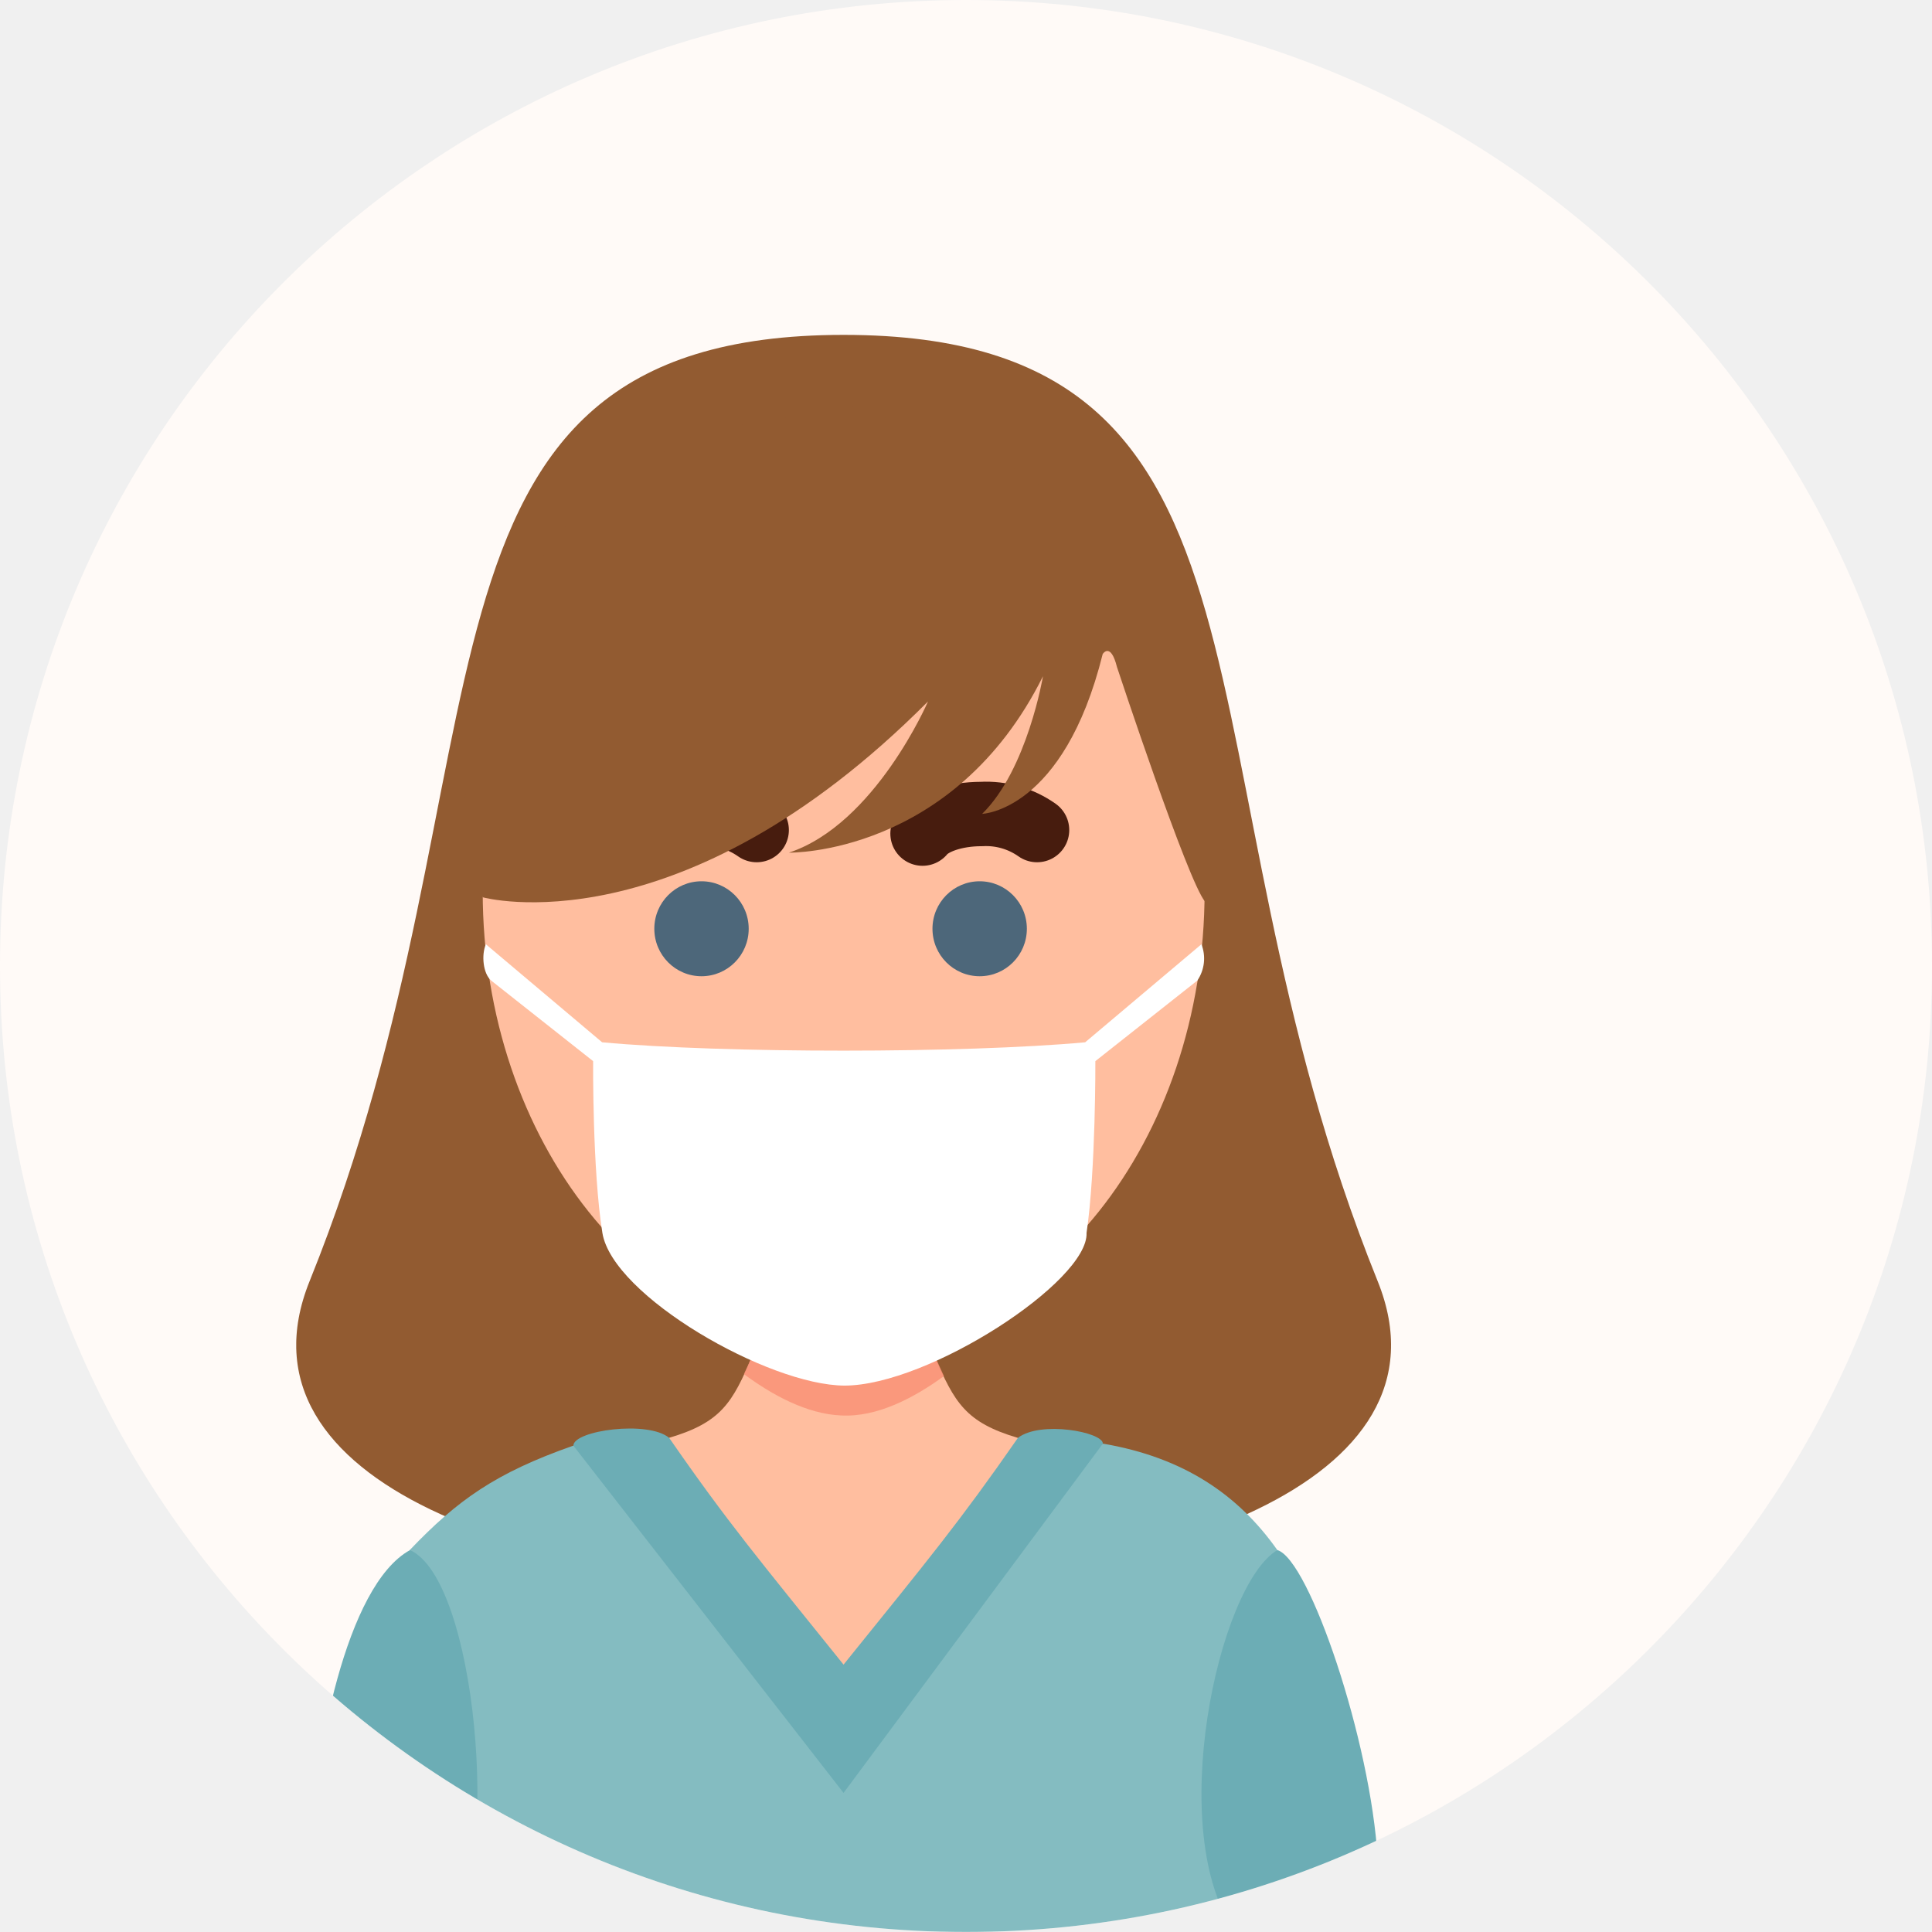
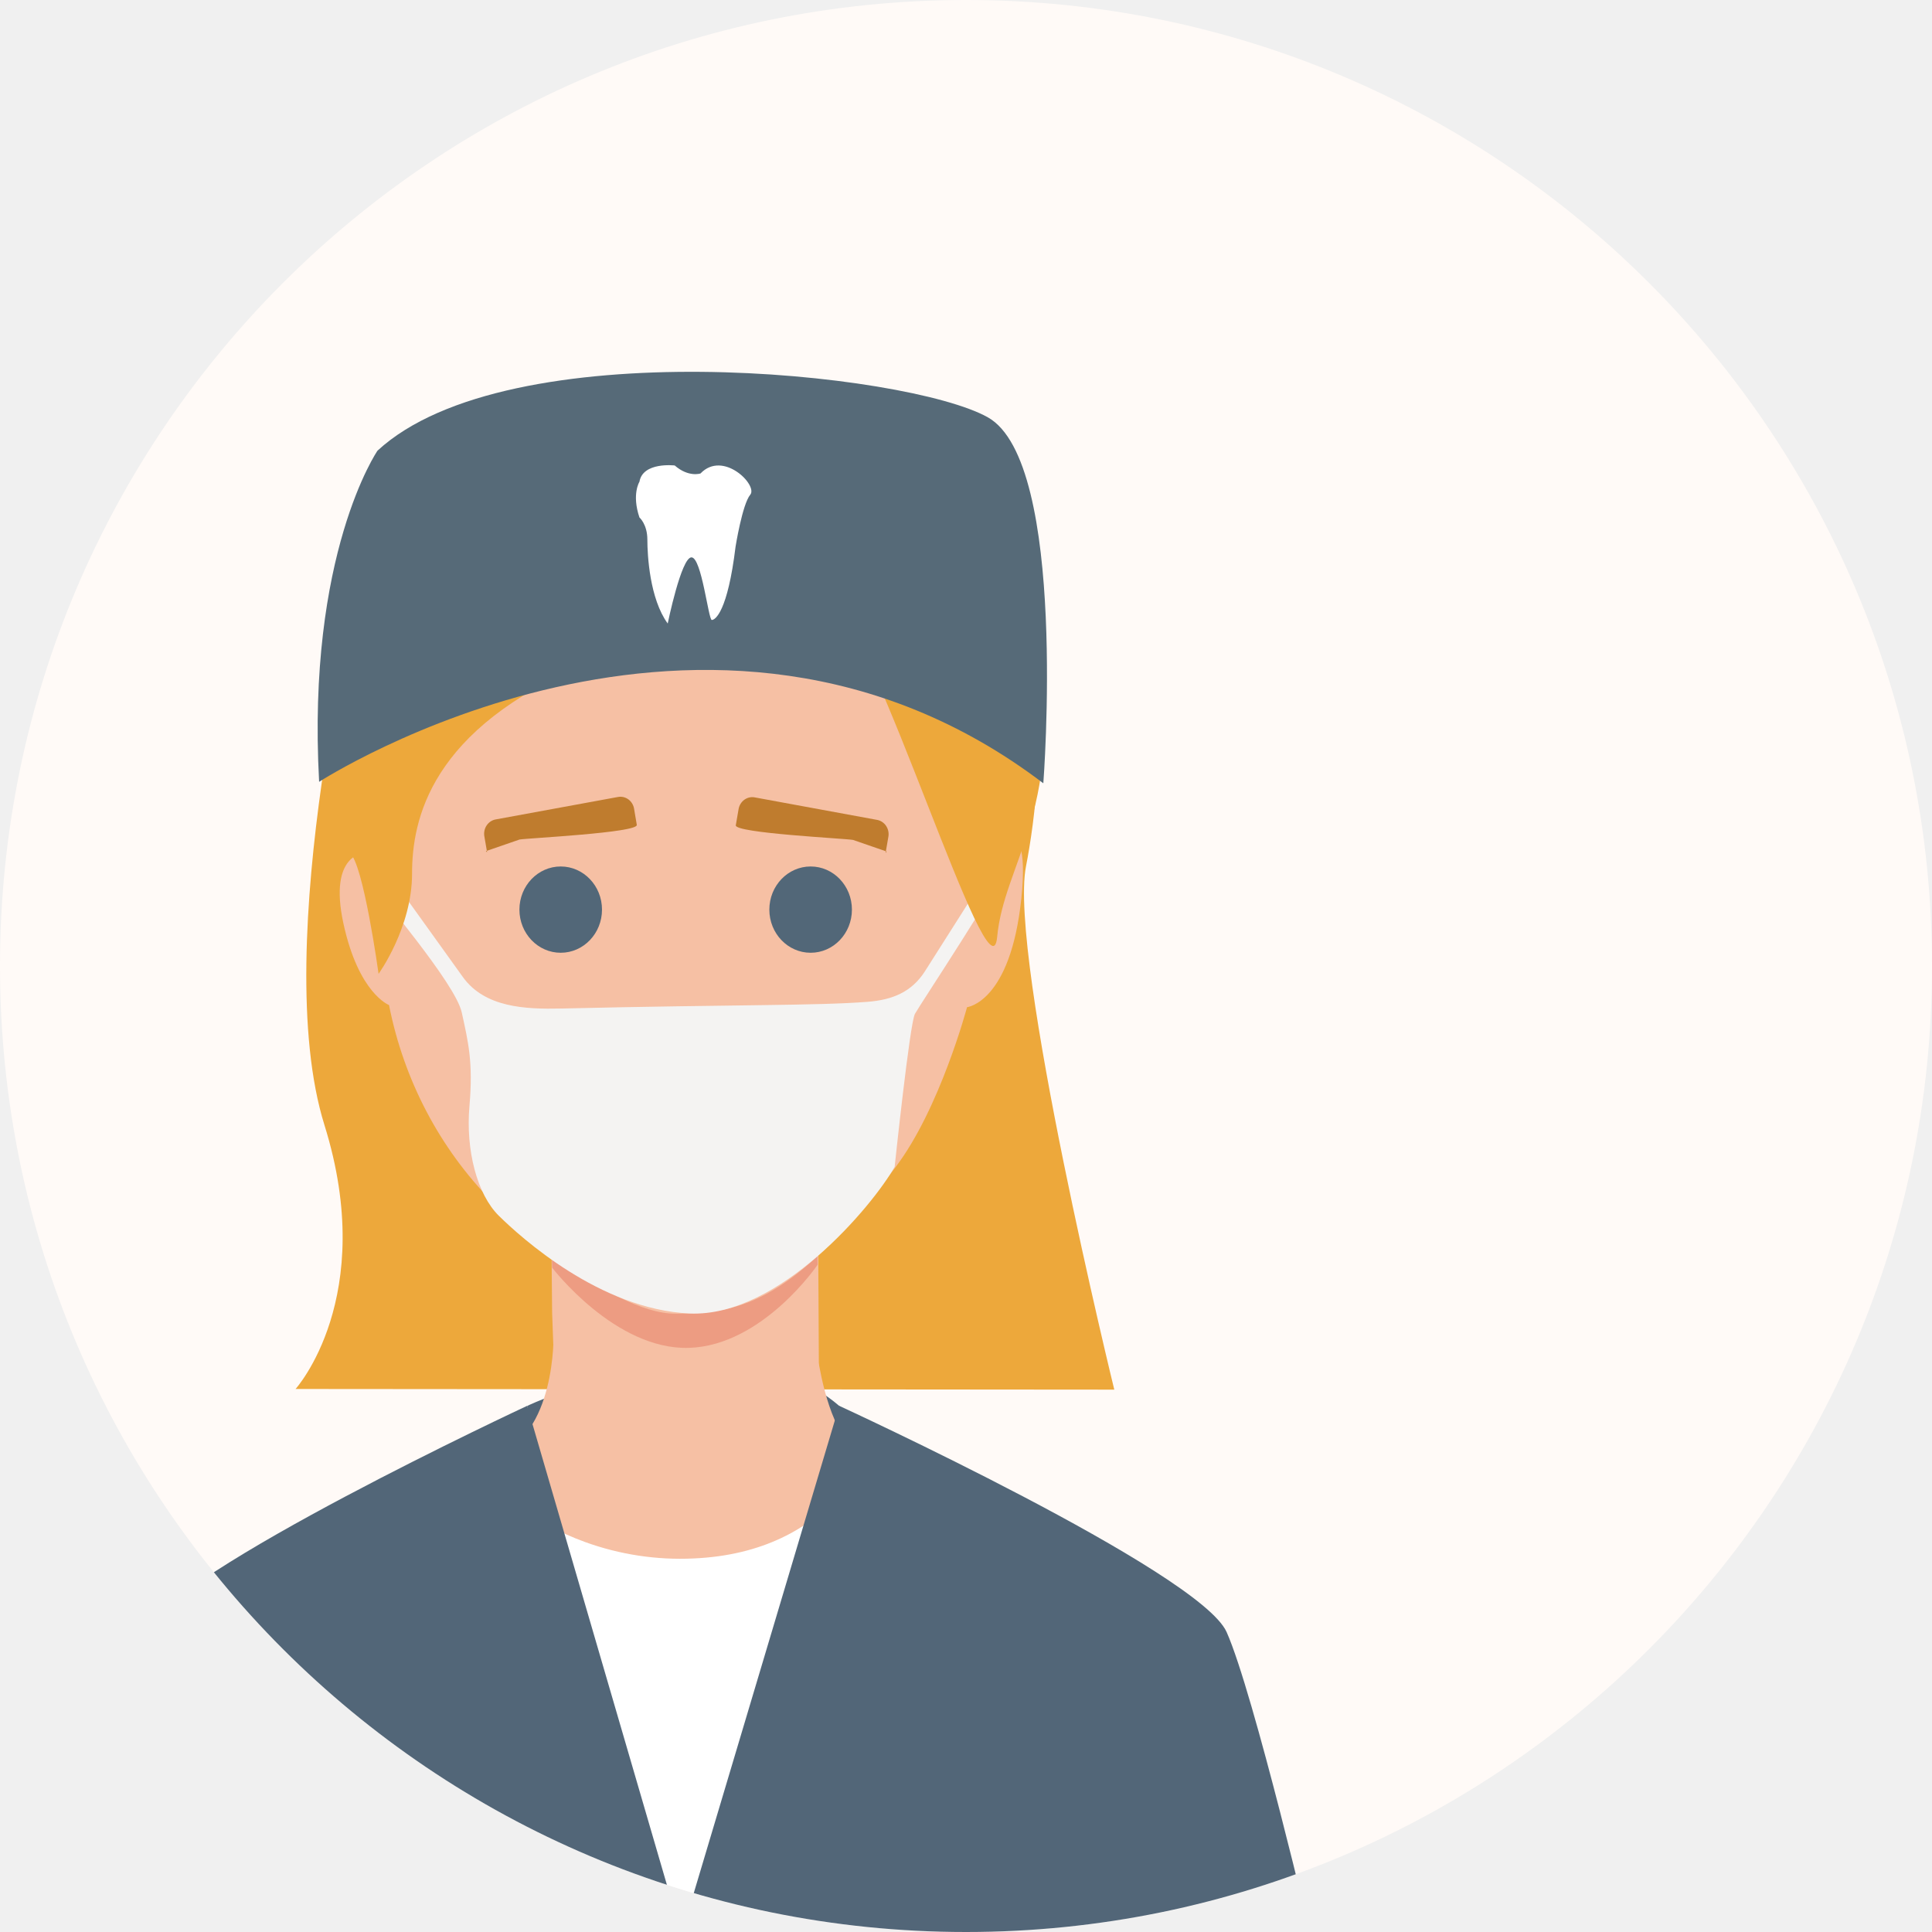
<svg xmlns="http://www.w3.org/2000/svg" width="150" height="150" viewBox="0 0 150 150" fill="none">
  <circle cx="75" cy="75" r="75" fill="#FFFAF7" />
-   <mask id="mask0" mask-type="alpha" maskUnits="userSpaceOnUse" x="0" y="0" width="150" height="150">
-     <circle cx="75" cy="75" r="75" fill="#FCECE5" />
+   <mask id="mask0" style="mask-type:alpha" maskUnits="userSpaceOnUse" x="0" y="0" width="150" height="150">
+     <circle cx="75" cy="75" r="75" fill="#FFFAF7" />
  </mask>
  <g mask="url(#mask0)">
-     <g clip-path="url(#clip0)">
-       <path d="M106.963 99.473C90.587 58.912 101.572 26 65.5 26C29.428 26 40.413 58.927 24.036 99.473C11.331 130.98 119.669 130.98 106.963 99.473Z" fill="#925B31" />
-       <path d="M65.5 104.348C80.978 104.348 93.524 88.617 93.524 69.212C93.524 49.807 80.978 34.076 65.5 34.076C50.023 34.076 37.477 49.807 37.477 69.212C37.477 88.617 50.023 104.348 65.5 104.348Z" fill="#FFBE9F" />
-       <path d="M58.416 105.239C56.876 108.911 55.99 110.44 51.938 111.635C51.463 114.257 58.877 122.774 65.478 130.293C72.072 122.774 79.494 114.257 79.019 111.635C74.987 110.44 74.102 108.911 72.54 105.239C72.468 104.964 58.639 105.232 58.416 105.239Z" fill="#FFBE9F" />
-       <path d="M54.465 75.795C56.488 75.795 58.129 74.145 58.129 72.109C58.129 70.073 56.488 68.422 54.465 68.422C52.441 68.422 50.801 70.073 50.801 72.109C50.801 74.145 52.441 75.795 54.465 75.795Z" fill="#4D677A" />
-       <path d="M76.061 75.795C78.084 75.795 79.725 74.145 79.725 72.109C79.725 70.073 78.084 68.422 76.061 68.422C74.037 68.422 72.397 70.073 72.397 72.109C72.397 74.145 74.037 75.795 76.061 75.795Z" fill="#4D677A" />
-       <path d="M49.857 64.721C50.577 63.83 52.37 63.2 54.428 63.2C55.966 63.116 57.487 63.555 58.748 64.445" stroke="#471C0E" stroke-width="5" stroke-linecap="round" stroke-linejoin="round" />
-       <path d="M71.626 64.72C72.346 63.829 74.145 63.199 76.197 63.199C77.735 63.117 79.255 63.556 80.516 64.445" stroke="#471C0E" stroke-width="5" stroke-linecap="round" stroke-linejoin="round" />
-       <path d="M37.498 69.669C37.498 69.669 52.723 73.877 72.051 54.459C72.051 54.459 67.948 63.983 61.253 66.2C61.253 66.2 74.038 66.439 80.977 52.503C80.977 52.503 79.76 59.746 76.255 63.187C76.255 63.187 82.575 62.991 85.613 50.779C85.613 50.779 86.225 49.809 86.721 51.786C86.721 51.786 92.25 68.525 93.574 70.017L95.943 63.187L87.506 42.616L79.062 36.482L66.465 31.578L54.465 33.505L46.23 37.85L39.96 46.136L34.921 66.569L37.498 69.669Z" fill="#925B31" />
-       <path opacity="0.77" d="M73.289 106.838C73.059 106.353 72.829 105.824 72.569 105.238C72.454 104.962 58.626 105.238 58.403 105.238C58.182 105.774 57.966 106.256 57.755 106.686C59.979 108.33 62.657 109.779 65.284 109.895C68.099 110.054 70.971 108.526 73.289 106.838Z" fill="#F98D72" />
-       <path d="M93.279 73.311L84.252 80.923C74.894 81.785 56.106 81.792 46.748 80.923L37.721 73.311C37.368 74.144 37.498 75.578 38.131 76.128L46.05 82.386C46.05 82.386 45.985 90.831 46.769 95.72C47.554 100.609 59.64 107.555 65.565 107.577C72.094 107.577 84.525 99.472 84.36 95.72C85.08 90.831 85.044 82.386 85.044 82.386L92.962 76.128C93.239 75.72 93.412 75.25 93.468 74.759C93.523 74.268 93.458 73.771 93.279 73.311Z" fill="white" />
-       <path d="M35.079 149.994H95.921C93.523 142.657 95.812 126.816 99.174 120.348C96.151 116.068 91.925 113.156 85.634 112.084C77.113 117.977 70.186 125.913 65.478 135.175C62.246 126.215 49.958 113.308 44.502 112.243C38.476 114.358 35.525 116.459 31.811 120.348C35.64 128.511 36.101 140.6 35.079 149.994Z" fill="#84BCC1" />
-       <path d="M35.878 149.993V148.74C33.956 148.74 28.463 146.828 26.088 144.438L26.189 149.993H35.878Z" fill="#FBCBA6" />
-       <path d="M104.775 149.993L104.876 144.438C102.5 146.828 97.001 148.74 95.086 148.74V149.993H104.775Z" fill="#FBCBA6" />
-       <path d="M95.914 149.993C100.233 148.545 103.623 147.096 106.963 144.336C106.438 135.174 101.644 121.065 99.175 120.348C94.56 123.086 90.4 142.381 95.914 149.993Z" fill="#6CADB5" />
-       <path d="M31.832 120.348C26.851 123.086 24.353 136.326 24.036 144.336C27.376 147.081 30.767 148.545 35.079 149.993C38.836 144.438 37.001 122.673 31.832 120.348Z" fill="#6CADB5" />
-       <path d="M85.627 112.083C85.627 111.185 80.79 110.279 79.033 111.634C74.506 118.152 72.101 121.05 65.493 129.241C58.885 121.028 56.48 118.174 51.953 111.634C50.311 110.258 44.517 111.062 44.517 112.242L65.493 139.201L85.627 112.083Z" fill="#6CADB5" />
-     </g>
+     <path d="M28.06 44.736C28.06 44.736 20.803 73.288 25.191 87.353C29.366 100.735 22.948 107.84 22.948 107.84L86.513 107.891C86.513 107.891 78.289 74.295 79.656 67.271C81.024 60.248 83.602 38.387 65.059 35.784C46.517 33.181 28.06 44.736 28.06 44.736Z" fill="#EDA83B" />
+     <path d="M40.933 109.154C40.933 109.154 56.538 101.733 65.158 109.154C73.779 116.574 50.35 118.877 45.827 116.299C41.304 113.721 40.933 109.154 40.933 109.154Z" fill="#526678" />
+     <path d="M42.976 103.602C42.976 103.602 43.191 111.496 38.335 113.075C33.479 114.654 37.472 124.127 51.069 125.48C64.667 126.834 70.387 115.556 67.689 113.864C64.991 112.173 64.07 108.549 63.588 105.97C63.106 103.391 42.976 103.602 42.976 103.602Z" fill="#F6C0A4" />
+     <path d="M42.759 90.749L42.867 101.914L43.298 113.755C43.298 113.755 52.471 120.085 63.104 113.562L63.587 108.117L63.479 87.93L42.759 90.749Z" fill="#F6C0A4" />
+     <path d="M42.759 93.682L42.867 98.418C42.867 98.418 47.751 104.824 53.488 104.648C59.225 104.472 63.479 98.193 63.479 98.193L63.371 92.441L42.759 93.682Z" fill="#ED9C82" />
+     <path d="M30.211 78.065C30.206 78.041 30.203 78.03 30.203 78.03C30.203 78.03 27.842 77.148 26.66 71.683C25.479 66.218 28.348 66.217 28.348 66.217C28.348 66.217 26.182 60.03 28.038 48.736C29.893 37.443 74.095 43.982 77.638 46.626C81.181 49.271 76.43 65.86 76.43 65.86C76.43 65.86 80.141 61.629 79.298 69.739C78.455 77.848 75.081 78.197 75.081 78.197C75.081 78.197 72.976 86.091 69.52 90.63C61.697 100.909 57.703 101.997 52.469 101.997C47.235 101.997 38.972 94.063 38.972 94.063L38.216 93.296C34.149 89.171 31.36 83.865 30.211 78.065Z" fill="#F6C0A4" />
+     <path d="M68.843 66.114L66.232 65.212C65.647 65.099 57.024 64.684 57.127 64.074L57.343 62.822C57.367 62.677 57.419 62.537 57.495 62.412C57.572 62.287 57.671 62.179 57.787 62.094C57.903 62.01 58.034 61.949 58.172 61.917C58.311 61.885 58.454 61.882 58.593 61.908L68.098 63.656C68.237 63.681 68.371 63.736 68.49 63.815C68.61 63.895 68.714 63.998 68.795 64.119C68.876 64.24 68.934 64.377 68.965 64.522C68.996 64.666 68.999 64.816 68.974 64.962L68.758 66.214L68.843 66.114Z" fill="#BF7C2E" />
+     <path d="M43.533 73.972C45.303 73.972 46.739 72.473 46.739 70.623C46.739 68.773 45.303 67.273 43.533 67.273C41.763 67.273 40.328 68.773 40.328 70.623C40.328 72.473 41.763 73.972 43.533 73.972Z" fill="#526778" />
+     <path d="M62.938 73.972C64.708 73.972 66.143 72.473 66.143 70.623C66.143 68.773 64.708 67.273 62.938 67.273C61.167 67.273 59.732 68.773 59.732 70.623C59.732 72.473 61.167 73.972 62.938 73.972Z" fill="#526778" />
+     <path d="M43.194 82.383H62.449C62.449 82.383 61.078 92.838 52.474 92.307C43.871 91.776 43.194 82.383 43.194 82.383Z" fill="white" />
+     <path d="M28.298 65.211C28.298 65.211 27.105 66.033 28.298 67.805C29.49 69.576 35.353 76.326 35.852 78.611C36.35 80.896 36.747 82.453 36.448 85.88C36.149 89.308 37.044 92.736 38.734 94.397C40.425 96.058 46.586 101.667 53.542 101.979C60.498 102.292 67.771 93.6 69.461 90.589C69.461 90.589 70.636 79.443 71.035 78.716C71.433 77.988 77.991 68.123 78.09 67.084C78.19 66.046 77.295 66.772 77.295 66.772L71.819 75.398C70.772 77.048 69.245 77.633 67.357 77.781C63.382 78.092 57.021 77.988 43.604 78.301C40.764 78.366 37.637 78.225 35.933 75.851L28.298 65.211Z" fill="#F4F3F2" />
+     <path d="M64.888 47.647C67.673 48.011 76.898 78.386 77.419 72.747C77.941 67.108 82.406 63.073 80.746 50.828C79.087 38.583 67.365 30.416 57.004 30.641C45.469 30.892 30.491 35.778 28.19 44.738C25.816 53.986 26.11 65.5 27.155 66.228C28.2 66.955 29.393 75.607 29.393 75.607C29.393 75.607 31.992 72.02 31.992 67.836C31.992 63.652 33.382 56.598 45.565 51.505L64.888 47.647Z" fill="#EDA83B" />
+     <path d="M37.725 66.083L40.336 65.181C40.92 65.074 49.543 64.654 49.441 64.043L49.23 62.792C49.206 62.646 49.154 62.507 49.078 62.382C49.002 62.257 48.903 62.148 48.787 62.063C48.67 61.978 48.539 61.918 48.401 61.886C48.262 61.854 48.119 61.851 47.98 61.877L38.48 63.621C38.341 63.647 38.208 63.701 38.088 63.78C37.968 63.86 37.865 63.963 37.783 64.085C37.702 64.206 37.644 64.343 37.614 64.487C37.583 64.632 37.58 64.781 37.604 64.927L37.82 66.178L37.725 66.083Z" fill="#BF7C2E" />
+     <path d="M72.092 148.621C72.234 147.558 72.524 144.899 72.678 140.189C72.714 139.086 72.741 137.87 72.757 136.539C72.786 134.12 72.427 131.247 71.885 128.337C71.627 126.943 71.326 125.54 71.006 124.176C70.532 122.155 70.016 120.215 69.531 118.507C68.48 114.798 67.577 112.18 67.577 112.18C67.429 112.6 67.248 113.007 67.037 113.398C65.888 115.532 64.223 117.314 62.208 118.565C61.694 118.889 61.161 119.179 60.613 119.434C58.811 120.277 56.579 120.881 53.831 120.999C50.978 121.133 48.127 120.701 45.428 119.724C44.928 119.542 44.449 119.348 43.99 119.141C39.963 117.337 37.541 114.788 36.899 114.054C36.783 113.923 36.725 113.85 36.725 113.85C36.725 114.009 36.717 114.17 36.714 114.334C36.695 115.323 36.696 116.396 36.714 117.532C36.714 117.687 36.72 117.842 36.723 118C36.796 121.442 37.025 125.41 37.316 129.338C37.425 130.853 37.55 132.362 37.675 133.833C37.783 135.117 37.891 136.372 38.008 137.577C38.489 142.744 38.958 146.967 39.135 148.525L72.092 148.621Z" fill="white" />
+     <path d="M40.929 109.148C40.929 109.148 13.282 122.026 11.212 126.71C9.142 131.393 4.559 151.148 4.559 151.148L52.906 150.201L40.929 109.148Z" fill="#526678" />
+     <path d="M65.156 109.148C65.156 109.148 93.138 122.026 95.233 126.71C97.327 131.393 101.967 151.148 101.967 151.148L52.902 150.201L65.156 109.148Z" fill="#526678" />
+     <path d="M24.777 60.701C24.777 60.701 55.041 41.078 81.003 60.814C81.003 60.814 82.945 35.891 76.686 32.395C70.427 28.899 39.454 25.628 29.31 34.989C29.31 34.989 23.806 42.996 24.777 60.701Z" fill="#566A78" />
+     <path d="M51.841 48.41C51.841 48.41 52.895 43.273 53.685 43.273C54.475 43.273 55.002 48.135 55.265 48.135C55.529 48.135 56.494 47.493 57.108 42.447C57.108 42.447 57.635 39.145 58.249 38.411C58.863 37.677 56.143 34.925 54.387 36.76C54.387 36.76 53.458 37.079 52.386 36.14C52.386 36.14 49.91 35.842 49.647 37.402C49.647 37.402 49.033 38.366 49.647 40.177C49.647 40.177 50.261 40.704 50.261 41.897C50.261 43.09 50.437 46.484 51.841 48.41Z" fill="white" />
  </g>
-   <defs>
-     <clipPath id="clip0">
-       <rect width="85" height="124" fill="white" transform="translate(23 26)" />
-     </clipPath>
-   </defs>
</svg>
